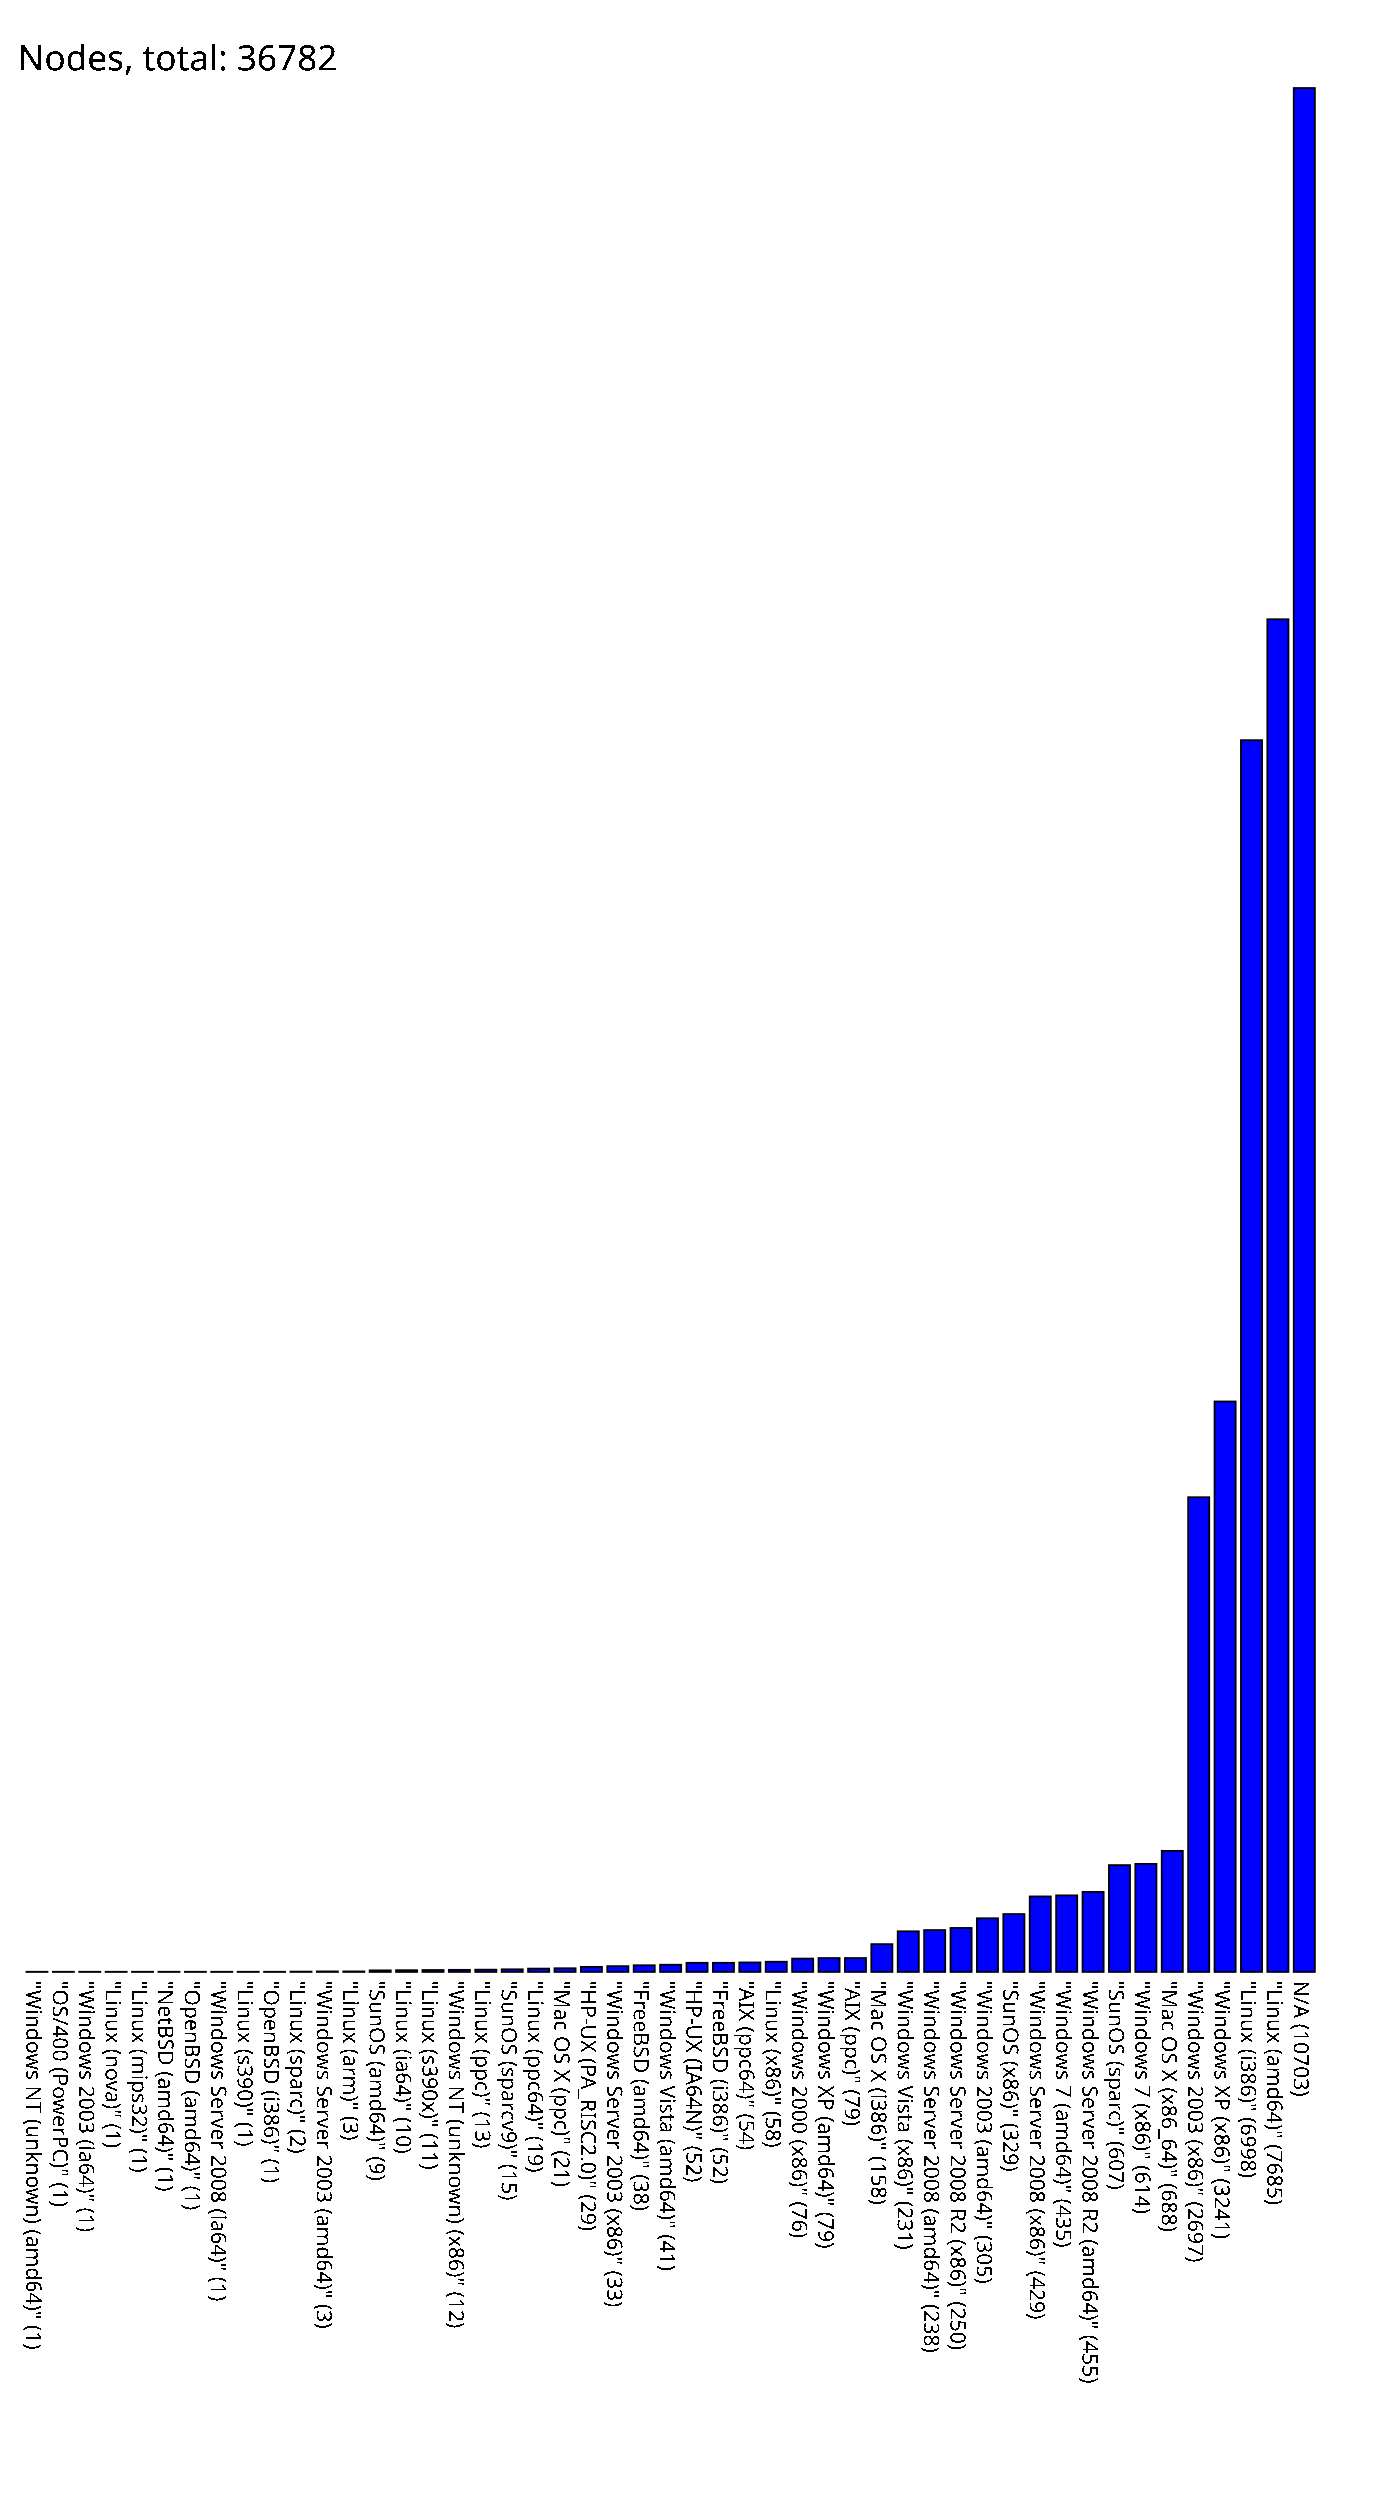
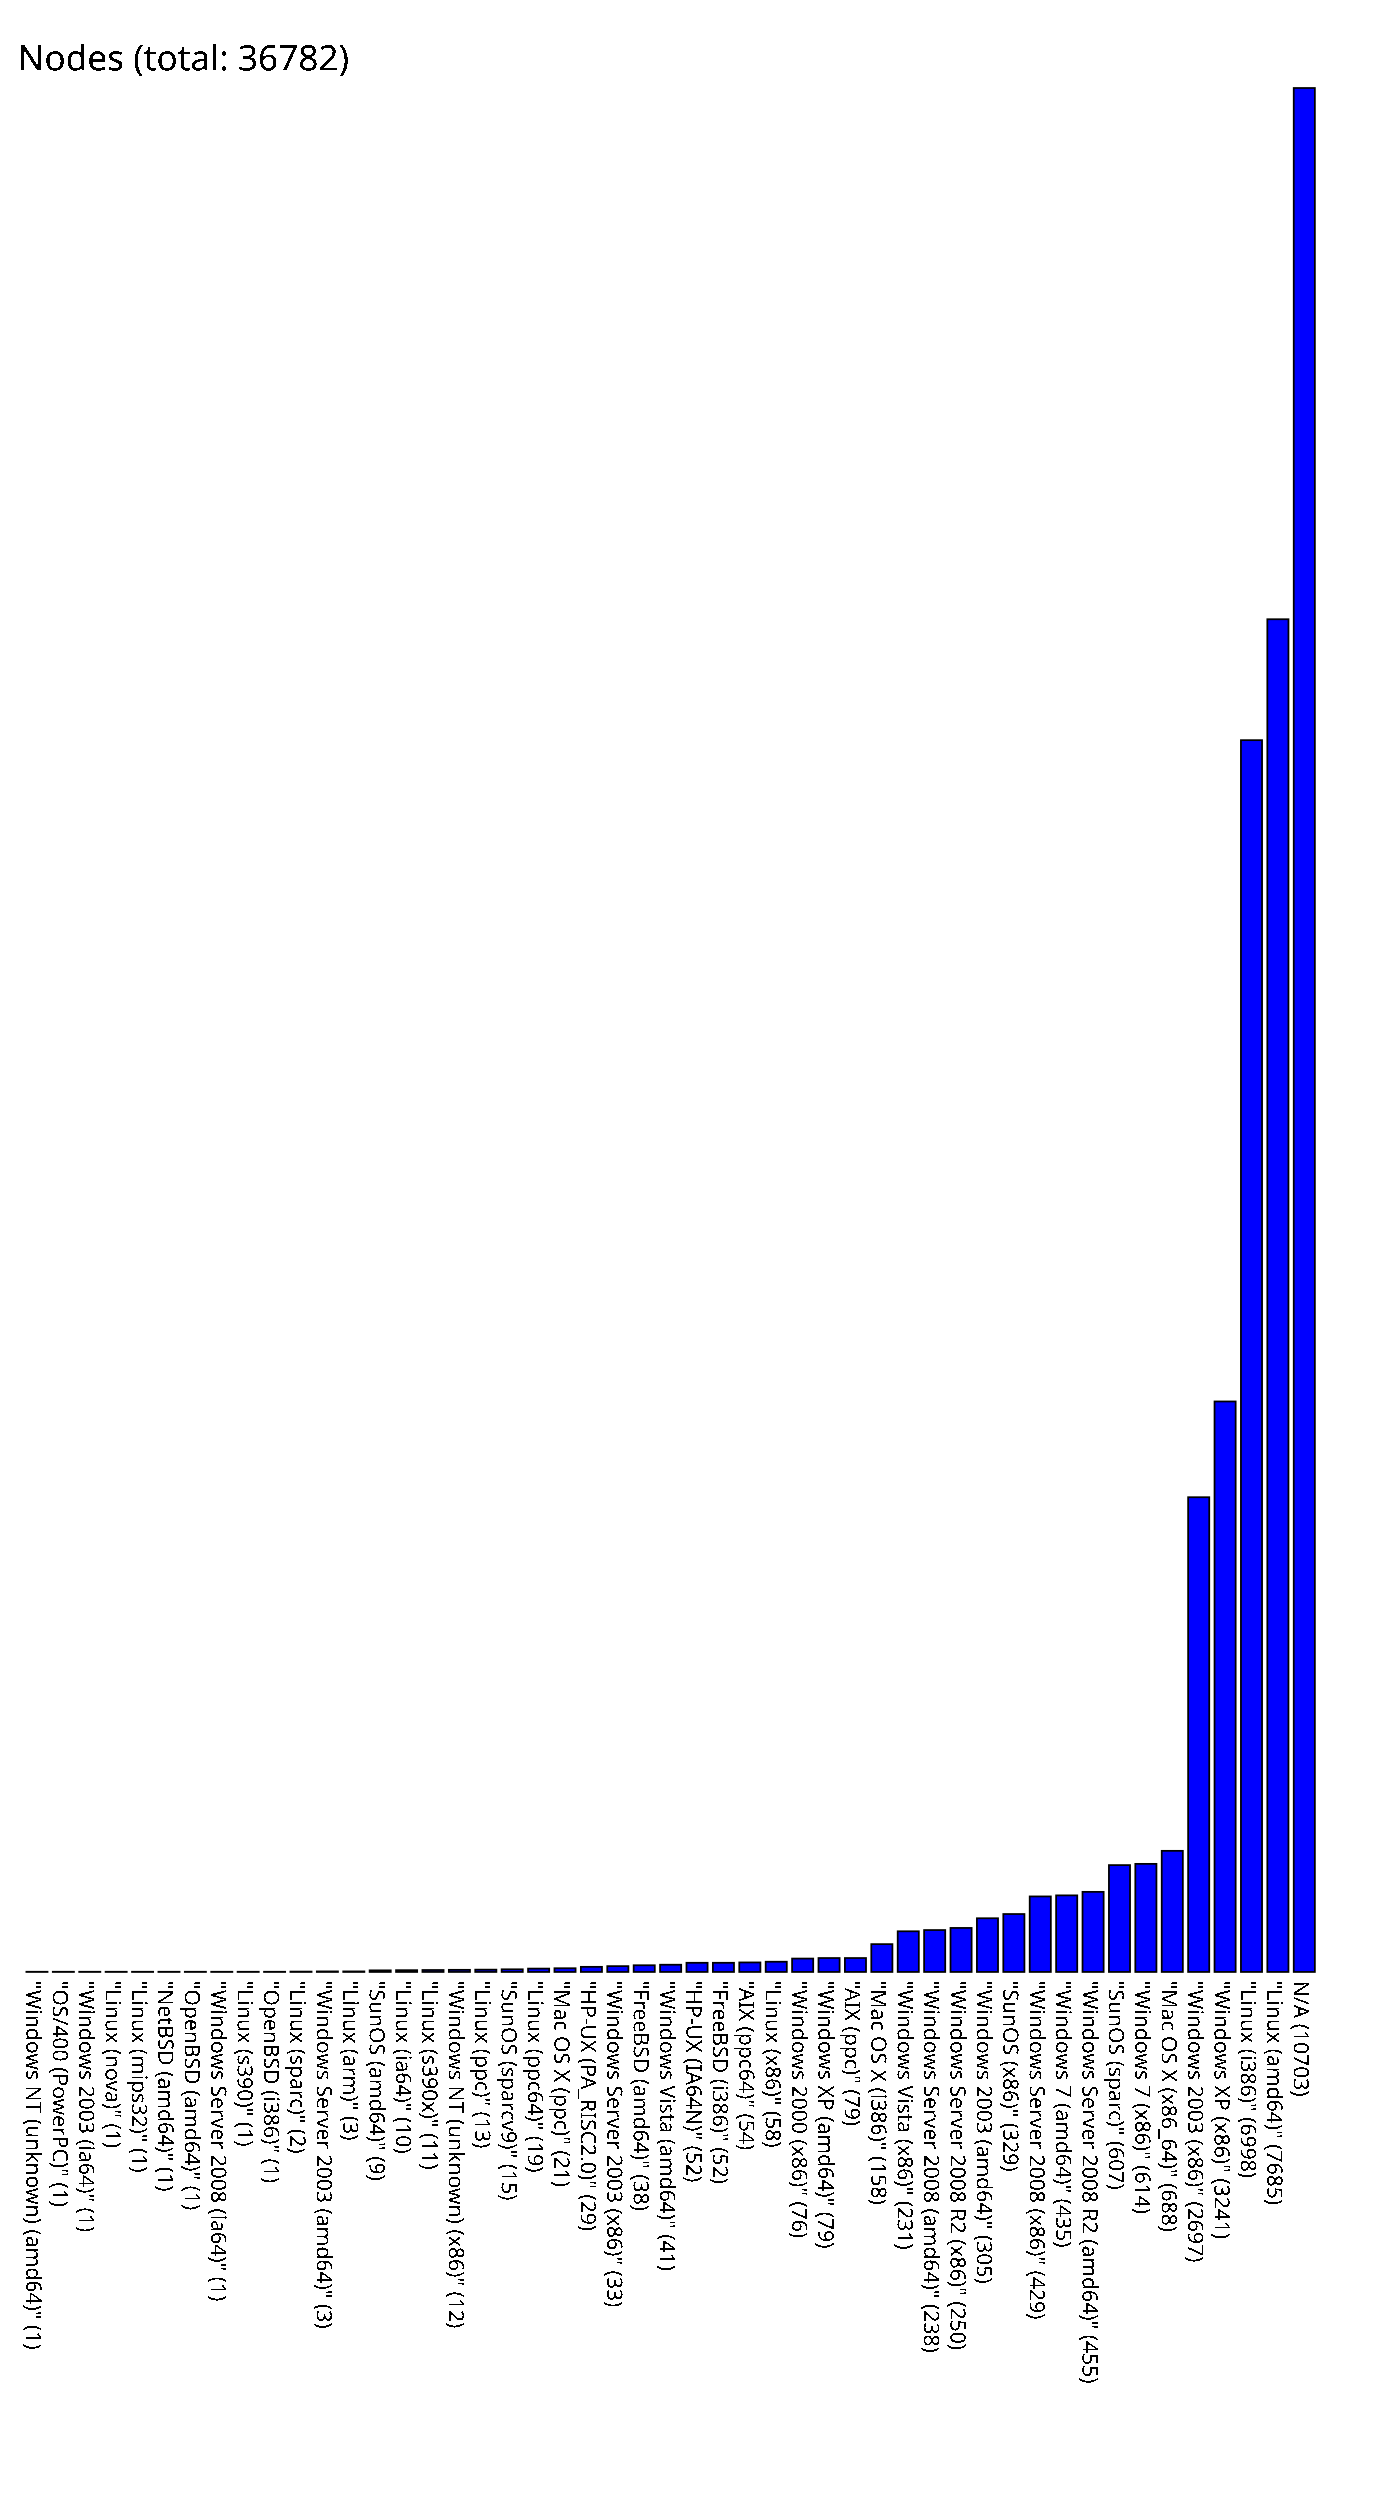
<svg xmlns="http://www.w3.org/2000/svg" version="1.1" preserveAspectRatio="none" viewBox="0 0 785 1420.3">
  <rect fill="blue" height="0.1" stroke="black" width="12" x="15" y="1120.2" />
  <text x="15" y="1125.3" font-family="Tahoma" font-size="12" transform="rotate(90 15,1125.3)" text-rendering="optimizeSpeed" fill="#000000;">"Windows NT (unknown) (amd64)" (1)</text>
  <rect fill="blue" height="0.1" stroke="black" width="12" x="30" y="1120.2" />
  <text x="30" y="1125.3" font-family="Tahoma" font-size="12" transform="rotate(90 30,1125.3)" text-rendering="optimizeSpeed" fill="#000000;">"OS/400 (PowerPC)" (1)</text>
  <rect fill="blue" height="0.1" stroke="black" width="12" x="45" y="1120.2" />
  <text x="45" y="1125.3" font-family="Tahoma" font-size="12" transform="rotate(90 45,1125.3)" text-rendering="optimizeSpeed" fill="#000000;">"Windows 2003 (ia64)" (1)</text>
  <rect fill="blue" height="0.1" stroke="black" width="12" x="60" y="1120.2" />
  <text x="60" y="1125.3" font-family="Tahoma" font-size="12" transform="rotate(90 60,1125.3)" text-rendering="optimizeSpeed" fill="#000000;">"Linux (nova)" (1)</text>
  <rect fill="blue" height="0.1" stroke="black" width="12" x="75" y="1120.2" />
  <text x="75" y="1125.3" font-family="Tahoma" font-size="12" transform="rotate(90 75,1125.3)" text-rendering="optimizeSpeed" fill="#000000;">"Linux (mips32)" (1)</text>
  <rect fill="blue" height="0.1" stroke="black" width="12" x="90" y="1120.2" />
  <text x="90" y="1125.3" font-family="Tahoma" font-size="12" transform="rotate(90 90,1125.3)" text-rendering="optimizeSpeed" fill="#000000;">"NetBSD (amd64)" (1)</text>
  <rect fill="blue" height="0.1" stroke="black" width="12" x="105" y="1120.2" />
  <text x="105" y="1125.3" font-family="Tahoma" font-size="12" transform="rotate(90 105,1125.3)" text-rendering="optimizeSpeed" fill="#000000;">"OpenBSD (amd64)" (1)</text>
  <rect fill="blue" height="0.1" stroke="black" width="12" x="120" y="1120.2" />
  <text x="120" y="1125.3" font-family="Tahoma" font-size="12" transform="rotate(90 120,1125.3)" text-rendering="optimizeSpeed" fill="#000000;">"Windows Server 2008 (ia64)" (1)</text>
  <rect fill="blue" height="0.1" stroke="black" width="12" x="135" y="1120.2" />
  <text x="135" y="1125.3" font-family="Tahoma" font-size="12" transform="rotate(90 135,1125.3)" text-rendering="optimizeSpeed" fill="#000000;">"Linux (s390)" (1)</text>
  <rect fill="blue" height="0.1" stroke="black" width="12" x="150" y="1120.2" />
  <text x="150" y="1125.3" font-family="Tahoma" font-size="12" transform="rotate(90 150,1125.3)" text-rendering="optimizeSpeed" fill="#000000;">"OpenBSD (i386)" (1)</text>
  <rect fill="blue" height="0.2" stroke="black" width="12" x="165" y="1120.1" />
  <text x="165" y="1125.3" font-family="Tahoma" font-size="12" transform="rotate(90 165,1125.3)" text-rendering="optimizeSpeed" fill="#000000;">"Linux (sparc)" (2)</text>
  <rect fill="blue" height="0.3" stroke="black" width="12" x="180" y="1120.0" />
  <text x="180" y="1125.3" font-family="Tahoma" font-size="12" transform="rotate(90 180,1125.3)" text-rendering="optimizeSpeed" fill="#000000;">"Windows Server 2003 (amd64)" (3)</text>
  <rect fill="blue" height="0.3" stroke="black" width="12" x="195" y="1120.0" />
  <text x="195" y="1125.3" font-family="Tahoma" font-size="12" transform="rotate(90 195,1125.3)" text-rendering="optimizeSpeed" fill="#000000;">"Linux (arm)" (3)</text>
  <rect fill="blue" height="0.9" stroke="black" width="12" x="210" y="1119.4" />
  <text x="210" y="1125.3" font-family="Tahoma" font-size="12" transform="rotate(90 210,1125.3)" text-rendering="optimizeSpeed" fill="#000000;">"SunOS (amd64)" (9)</text>
  <rect fill="blue" height="1" stroke="black" width="12" x="225" y="1119.3" />
  <text x="225" y="1125.3" font-family="Tahoma" font-size="12" transform="rotate(90 225,1125.3)" text-rendering="optimizeSpeed" fill="#000000;">"Linux (ia64)" (10)</text>
  <rect fill="blue" height="1.1" stroke="black" width="12" x="240" y="1119.2" />
  <text x="240" y="1125.3" font-family="Tahoma" font-size="12" transform="rotate(90 240,1125.3)" text-rendering="optimizeSpeed" fill="#000000;">"Linux (s390x)" (11)</text>
  <rect fill="blue" height="1.2" stroke="black" width="12" x="255" y="1119.1" />
  <text x="255" y="1125.3" font-family="Tahoma" font-size="12" transform="rotate(90 255,1125.3)" text-rendering="optimizeSpeed" fill="#000000;">"Windows NT (unknown) (x86)" (12)</text>
  <rect fill="blue" height="1.3" stroke="black" width="12" x="270" y="1119.0" />
  <text x="270" y="1125.3" font-family="Tahoma" font-size="12" transform="rotate(90 270,1125.3)" text-rendering="optimizeSpeed" fill="#000000;">"Linux (ppc)" (13)</text>
  <rect fill="blue" height="1.5" stroke="black" width="12" x="285" y="1118.8" />
  <text x="285" y="1125.3" font-family="Tahoma" font-size="12" transform="rotate(90 285,1125.3)" text-rendering="optimizeSpeed" fill="#000000;">"SunOS (sparcv9)" (15)</text>
  <rect fill="blue" height="1.9" stroke="black" width="12" x="300" y="1118.4" />
  <text x="300" y="1125.3" font-family="Tahoma" font-size="12" transform="rotate(90 300,1125.3)" text-rendering="optimizeSpeed" fill="#000000;">"Linux (ppc64)" (19)</text>
  <rect fill="blue" height="2.1" stroke="black" width="12" x="315" y="1118.2" />
  <text x="315" y="1125.3" font-family="Tahoma" font-size="12" transform="rotate(90 315,1125.3)" text-rendering="optimizeSpeed" fill="#000000;">"Mac OS X (ppc)" (21)</text>
  <rect fill="blue" height="2.9" stroke="black" width="12" x="330" y="1117.4" />
  <text x="330" y="1125.3" font-family="Tahoma" font-size="12" transform="rotate(90 330,1125.3)" text-rendering="optimizeSpeed" fill="#000000;">"HP-UX (PA_RISC2.0)" (29)</text>
  <rect fill="blue" height="3.3" stroke="black" width="12" x="345" y="1117.0" />
  <text x="345" y="1125.3" font-family="Tahoma" font-size="12" transform="rotate(90 345,1125.3)" text-rendering="optimizeSpeed" fill="#000000;">"Windows Server 2003 (x86)" (33)</text>
  <rect fill="blue" height="3.8" stroke="black" width="12" x="360" y="1116.5" />
  <text x="360" y="1125.3" font-family="Tahoma" font-size="12" transform="rotate(90 360,1125.3)" text-rendering="optimizeSpeed" fill="#000000;">"FreeBSD (amd64)" (38)</text>
  <rect fill="blue" height="4.1" stroke="black" width="12" x="375" y="1116.2" />
  <text x="375" y="1125.3" font-family="Tahoma" font-size="12" transform="rotate(90 375,1125.3)" text-rendering="optimizeSpeed" fill="#000000;">"Windows Vista (amd64)" (41)</text>
  <rect fill="blue" height="5.2" stroke="black" width="12" x="390" y="1115.1" />
  <text x="390" y="1125.3" font-family="Tahoma" font-size="12" transform="rotate(90 390,1125.3)" text-rendering="optimizeSpeed" fill="#000000;">"HP-UX (IA64N)" (52)</text>
  <rect fill="blue" height="5.2" stroke="black" width="12" x="405" y="1115.1" />
  <text x="405" y="1125.3" font-family="Tahoma" font-size="12" transform="rotate(90 405,1125.3)" text-rendering="optimizeSpeed" fill="#000000;">"FreeBSD (i386)" (52)</text>
  <rect fill="blue" height="5.4" stroke="black" width="12" x="420" y="1114.9" />
  <text x="420" y="1125.3" font-family="Tahoma" font-size="12" transform="rotate(90 420,1125.3)" text-rendering="optimizeSpeed" fill="#000000;">"AIX (ppc64)" (54)</text>
  <rect fill="blue" height="5.8" stroke="black" width="12" x="435" y="1114.5" />
  <text x="435" y="1125.3" font-family="Tahoma" font-size="12" transform="rotate(90 435,1125.3)" text-rendering="optimizeSpeed" fill="#000000;">"Linux (x86)" (58)</text>
  <rect fill="blue" height="7.6" stroke="black" width="12" x="450" y="1112.7" />
  <text x="450" y="1125.3" font-family="Tahoma" font-size="12" transform="rotate(90 450,1125.3)" text-rendering="optimizeSpeed" fill="#000000;">"Windows 2000 (x86)" (76)</text>
  <rect fill="blue" height="7.9" stroke="black" width="12" x="465" y="1112.4" />
  <text x="465" y="1125.3" font-family="Tahoma" font-size="12" transform="rotate(90 465,1125.3)" text-rendering="optimizeSpeed" fill="#000000;">"Windows XP (amd64)" (79)</text>
  <rect fill="blue" height="7.9" stroke="black" width="12" x="480" y="1112.4" />
  <text x="480" y="1125.3" font-family="Tahoma" font-size="12" transform="rotate(90 480,1125.3)" text-rendering="optimizeSpeed" fill="#000000;">"AIX (ppc)" (79)</text>
  <rect fill="blue" height="15.8" stroke="black" width="12" x="495" y="1104.5" />
  <text x="495" y="1125.3" font-family="Tahoma" font-size="12" transform="rotate(90 495,1125.3)" text-rendering="optimizeSpeed" fill="#000000;">"Mac OS X (i386)" (158)</text>
  <rect fill="blue" height="23.1" stroke="black" width="12" x="510" y="1097.2" />
  <text x="510" y="1125.3" font-family="Tahoma" font-size="12" transform="rotate(90 510,1125.3)" text-rendering="optimizeSpeed" fill="#000000;">"Windows Vista (x86)" (231)</text>
  <rect fill="blue" height="23.8" stroke="black" width="12" x="525" y="1096.5" />
  <text x="525" y="1125.3" font-family="Tahoma" font-size="12" transform="rotate(90 525,1125.3)" text-rendering="optimizeSpeed" fill="#000000;">"Windows Server 2008 (amd64)" (238)</text>
  <rect fill="blue" height="25" stroke="black" width="12" x="540" y="1095.3" />
  <text x="540" y="1125.3" font-family="Tahoma" font-size="12" transform="rotate(90 540,1125.3)" text-rendering="optimizeSpeed" fill="#000000;">"Windows Server 2008 R2 (x86)" (250)</text>
  <rect fill="blue" height="30.5" stroke="black" width="12" x="555" y="1089.8" />
  <text x="555" y="1125.3" font-family="Tahoma" font-size="12" transform="rotate(90 555,1125.3)" text-rendering="optimizeSpeed" fill="#000000;">"Windows 2003 (amd64)" (305)</text>
  <rect fill="blue" height="32.9" stroke="black" width="12" x="570" y="1087.4" />
  <text x="570" y="1125.3" font-family="Tahoma" font-size="12" transform="rotate(90 570,1125.3)" text-rendering="optimizeSpeed" fill="#000000;">"SunOS (x86)" (329)</text>
  <rect fill="blue" height="42.9" stroke="black" width="12" x="585" y="1077.4" />
  <text x="585" y="1125.3" font-family="Tahoma" font-size="12" transform="rotate(90 585,1125.3)" text-rendering="optimizeSpeed" fill="#000000;">"Windows Server 2008 (x86)" (429)</text>
  <rect fill="blue" height="43.5" stroke="black" width="12" x="600" y="1076.8" />
  <text x="600" y="1125.3" font-family="Tahoma" font-size="12" transform="rotate(90 600,1125.3)" text-rendering="optimizeSpeed" fill="#000000;">"Windows 7 (amd64)" (435)</text>
  <rect fill="blue" height="45.5" stroke="black" width="12" x="615" y="1074.8" />
  <text x="615" y="1125.3" font-family="Tahoma" font-size="12" transform="rotate(90 615,1125.3)" text-rendering="optimizeSpeed" fill="#000000;">"Windows Server 2008 R2 (amd64)" (455)</text>
  <rect fill="blue" height="60.7" stroke="black" width="12" x="630" y="1059.6" />
  <text x="630" y="1125.3" font-family="Tahoma" font-size="12" transform="rotate(90 630,1125.3)" text-rendering="optimizeSpeed" fill="#000000;">"SunOS (sparc)" (607)</text>
  <rect fill="blue" height="61.4" stroke="black" width="12" x="645" y="1058.9" />
  <text x="645" y="1125.3" font-family="Tahoma" font-size="12" transform="rotate(90 645,1125.3)" text-rendering="optimizeSpeed" fill="#000000;">"Windows 7 (x86)" (614)</text>
  <rect fill="blue" height="68.8" stroke="black" width="12" x="660" y="1051.5" />
  <text x="660" y="1125.3" font-family="Tahoma" font-size="12" transform="rotate(90 660,1125.3)" text-rendering="optimizeSpeed" fill="#000000;">"Mac OS X (x86_64)" (688)</text>
  <rect fill="blue" height="269.7" stroke="black" width="12" x="675" y="850.6" />
  <text x="675" y="1125.3" font-family="Tahoma" font-size="12" transform="rotate(90 675,1125.3)" text-rendering="optimizeSpeed" fill="#000000;">"Windows 2003 (x86)" (2697)</text>
  <rect fill="blue" height="324.1" stroke="black" width="12" x="690" y="796.2" />
  <text x="690" y="1125.3" font-family="Tahoma" font-size="12" transform="rotate(90 690,1125.3)" text-rendering="optimizeSpeed" fill="#000000;">"Windows XP (x86)" (3241)</text>
  <rect fill="blue" height="699.8" stroke="black" width="12" x="705" y="420.5" />
  <text x="705" y="1125.3" font-family="Tahoma" font-size="12" transform="rotate(90 705,1125.3)" text-rendering="optimizeSpeed" fill="#000000;">"Linux (i386)" (6998)</text>
  <rect fill="blue" height="768.5" stroke="black" width="12" x="720" y="351.8" />
  <text x="720" y="1125.3" font-family="Tahoma" font-size="12" transform="rotate(90 720,1125.3)" text-rendering="optimizeSpeed" fill="#000000;">"Linux (amd64)" (7685)</text>
  <rect fill="blue" height="1070.3" stroke="black" width="12" x="735" y="50.0" />
  <text x="735" y="1125.3" font-family="Tahoma" font-size="12" transform="rotate(90 735,1125.3)" text-rendering="optimizeSpeed" fill="#000000;">N/A (10703)</text>
-   <text x="10" y="40" font-family="Tahoma" font-size="20" text-rendering="optimizeSpeed" fill="#000000;">Nodes, total: 36782</text>
+   <text x="10" y="40" font-family="Tahoma" font-size="20" text-rendering="optimizeSpeed" fill="#000000;">Nodes (total: 36782)</text>
</svg>
